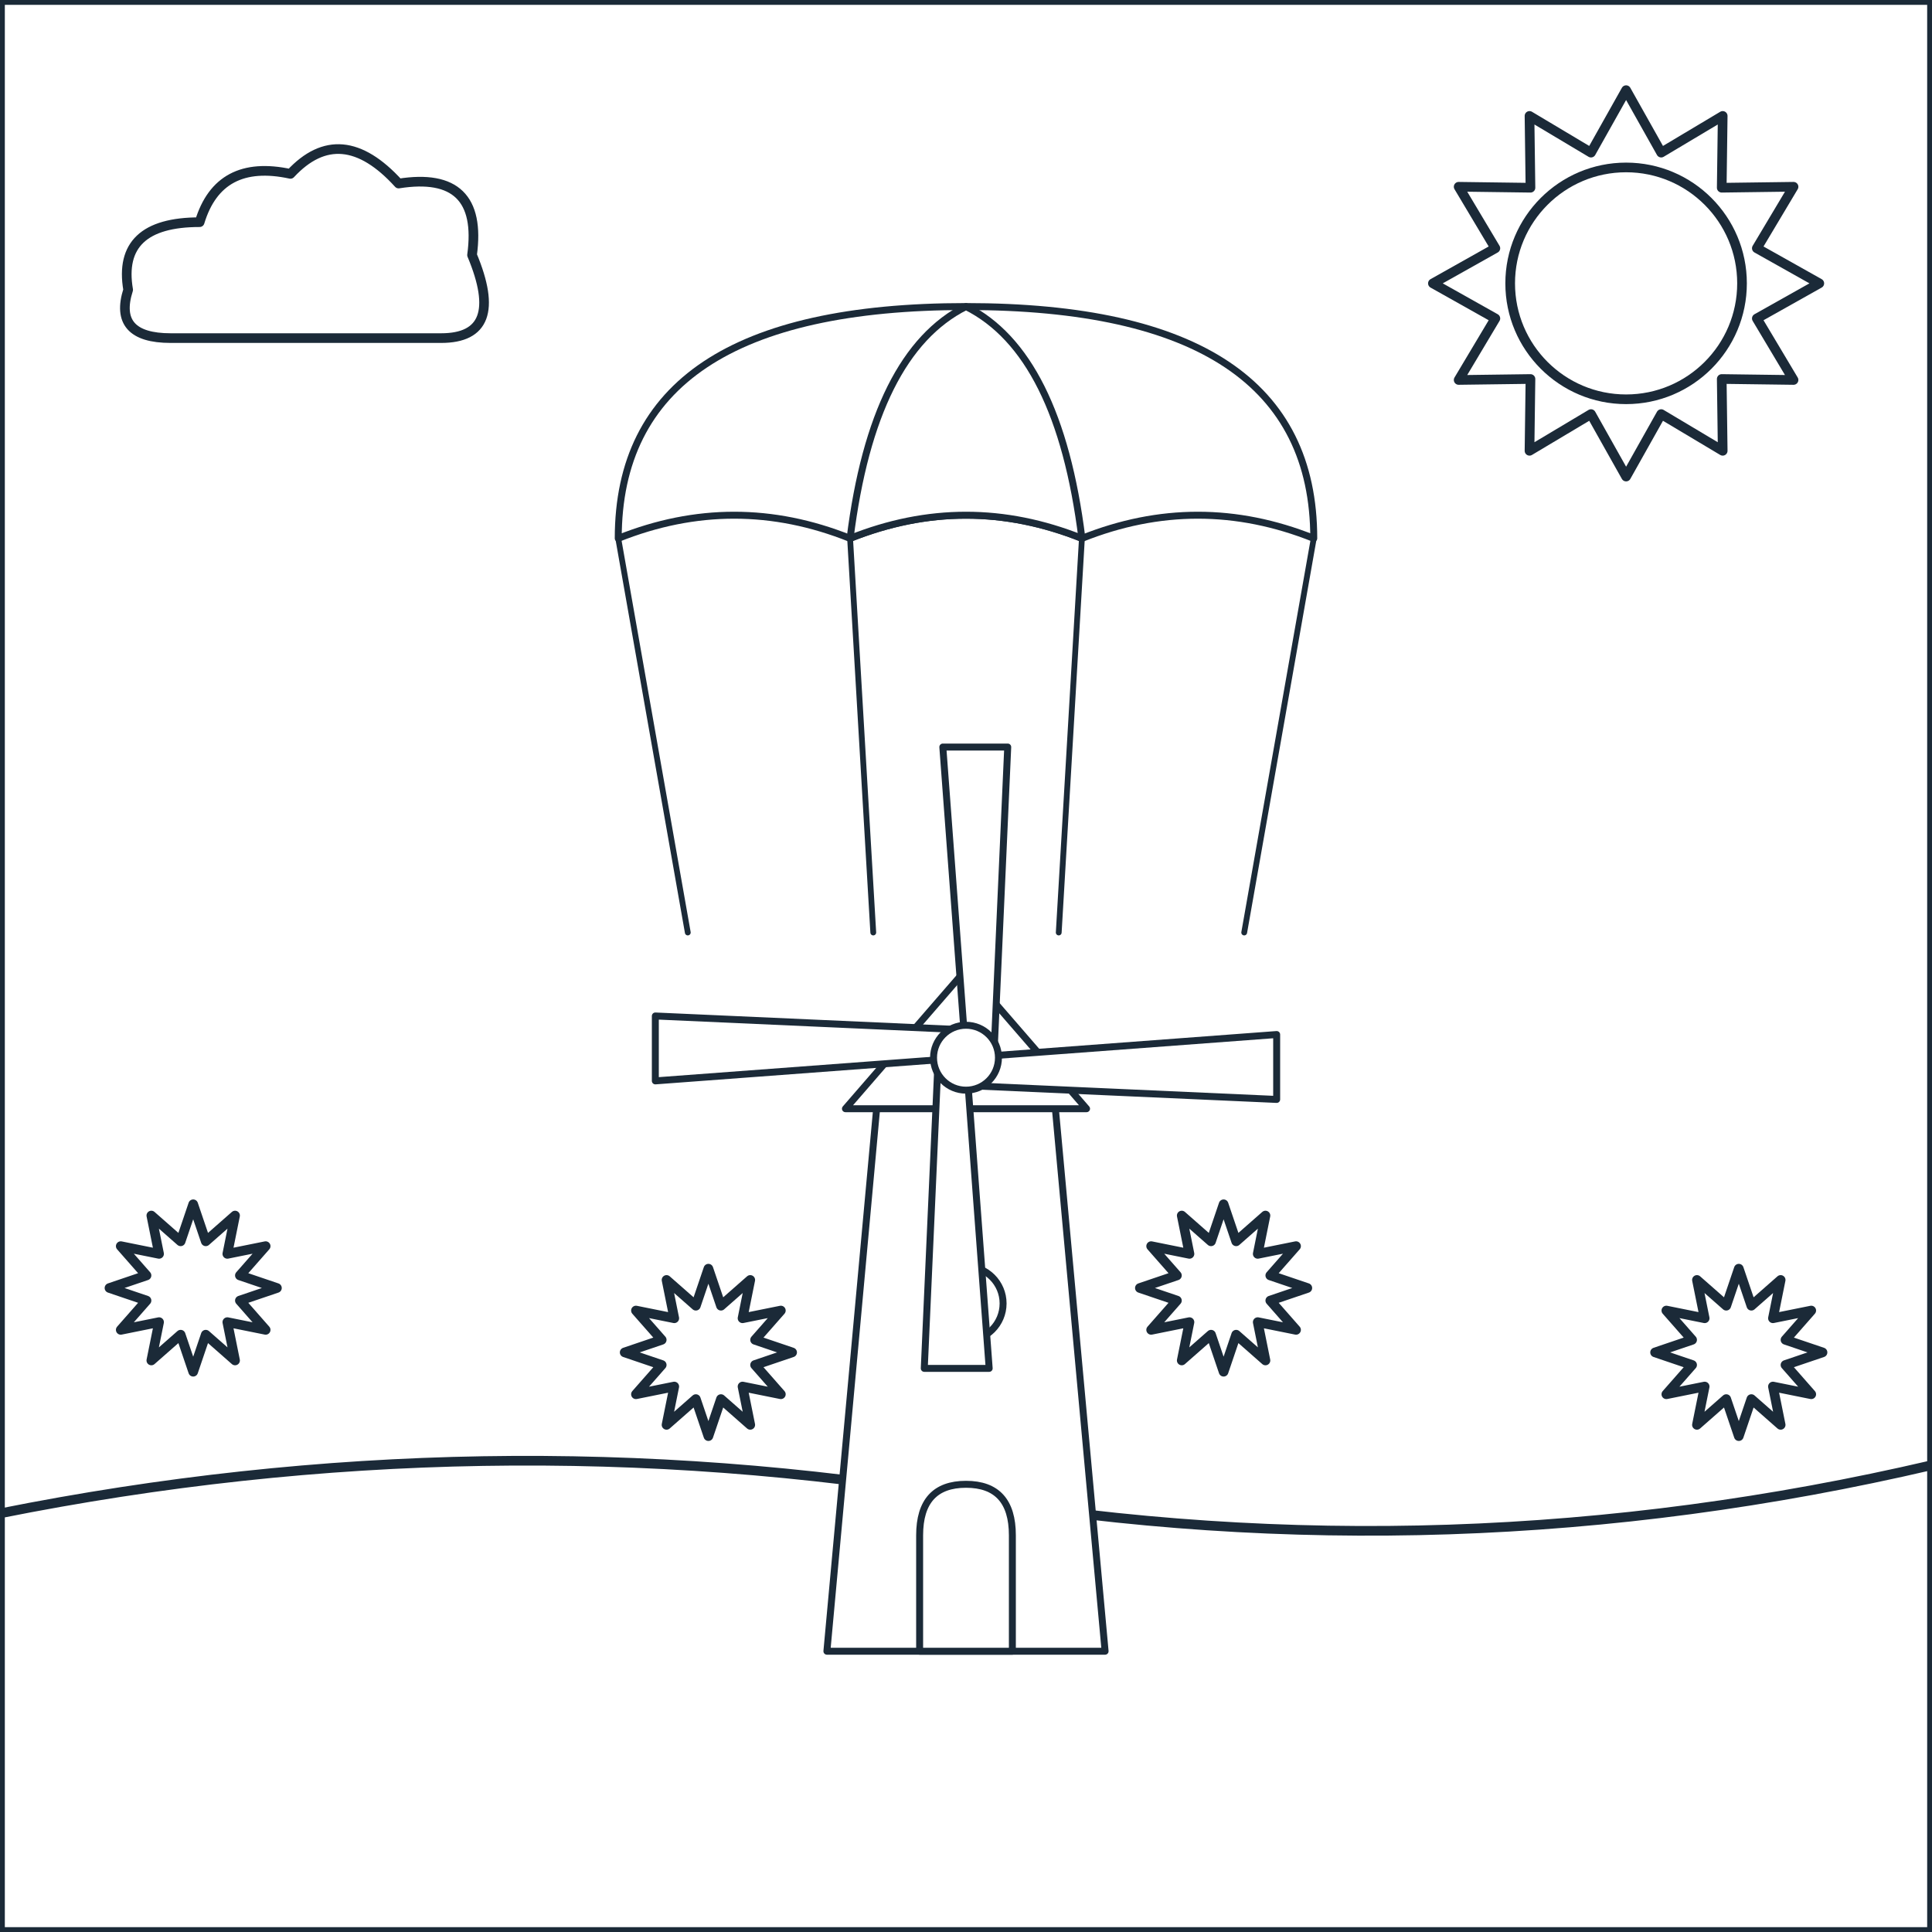
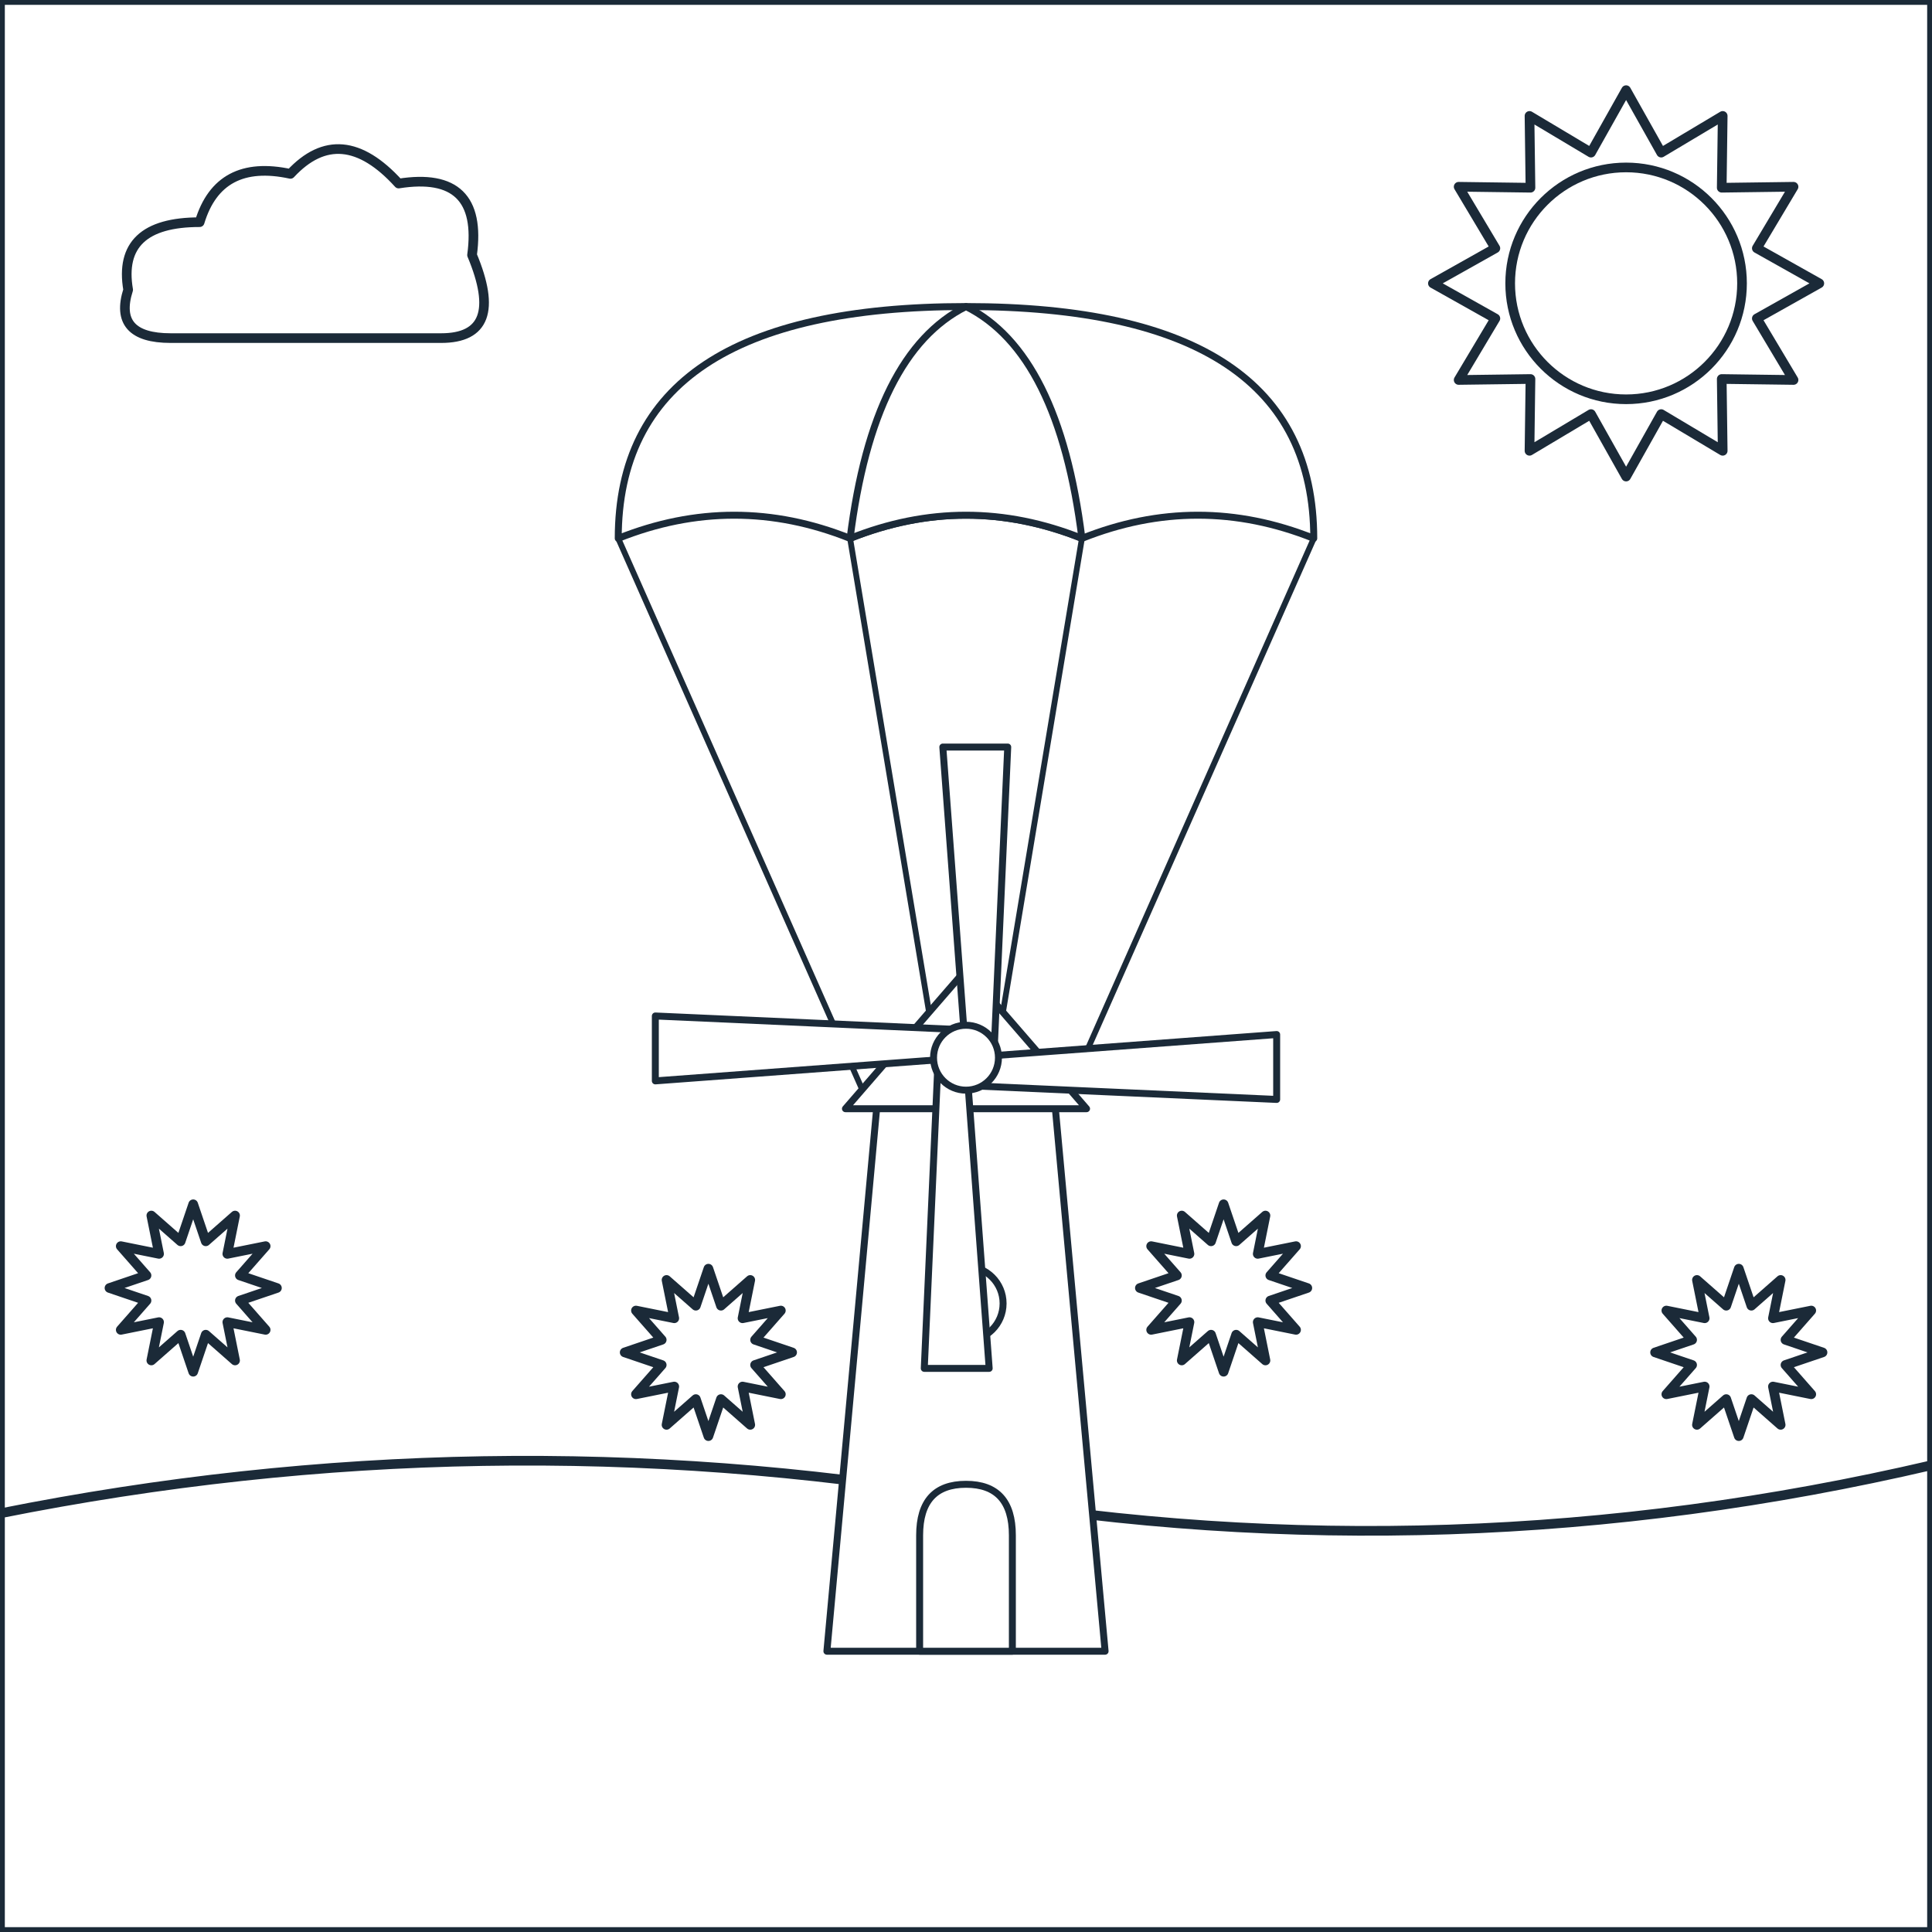
<svg xmlns="http://www.w3.org/2000/svg" viewBox="0 0 600 600" data-picture="coi-xay-gio--ha-canh-doi-co">
  <g class="scene-back">
    <rect x="0" y="0" width="600" height="600" rx="0" id="r-nen-troi" data-region="nen-troi" class="region" fill="#FFFFFF" stroke="#1B2A38" stroke-width="3" stroke-linejoin="round" />
    <polygon points="505,28 515.9,47.4 535,36 534.7,58.3 557,58 545.6,77.1 565,88 545.6,98.9 557,118 534.7,117.7 535,140 515.9,128.6 505,148 494.1,128.6 475,140 475.3,117.7 453,118 464.4,98.9 445,88 464.4,77.1 453,58 475.3,58.3 475,36 494.1,47.4" id="r-tia-nang" data-region="tia-nang" class="region" fill="#FFFFFF" stroke="#1B2A38" stroke-width="3" stroke-linejoin="round" />
    <ellipse cx="505" cy="88" rx="36" ry="36" id="r-mat-troi" data-region="mat-troi" class="region" fill="#FFFFFF" stroke="#1B2A38" stroke-width="3" stroke-linejoin="round" />
    <path d="M 53 105 Q 35 105 39.8 90 Q 36.2 69 62 69 Q 68 49.2 90.2 54 Q 105.8 37.2 123.8 57 Q 150.2 52.8 146.6 79.2 Q 157.4 105 137 105 Z" id="r-may-1" data-region="may-1" class="region" fill="#FFFFFF" stroke="#1B2A38" stroke-width="3" stroke-linejoin="round" />
    <polygon points="60,374 63.9,385.5 73,377.5 70.6,389.4 82.5,387 74.5,396.1 86,400 74.5,403.9 82.5,413 70.6,410.6 73,422.5 63.9,414.5 60,426 56.1,414.5 47,422.5 49.4,410.6 37.5,413 45.5,403.9 34,400 45.5,396.1 37.5,387 49.4,389.4 47,377.5 56.1,385.5" id="r-huong-duong-xa-1" data-region="huong-duong-xa-1" class="region" fill="#FFFFFF" stroke="#1B2A38" stroke-width="3" stroke-linejoin="round" />
    <polygon points="220,394 223.9,405.5 233,397.5 230.6,409.4 242.5,407 234.5,416.1 246,420 234.5,423.9 242.5,433 230.6,430.6 233,442.5 223.9,434.5 220,446 216.1,434.5 207,442.5 209.4,430.6 197.5,433 205.5,423.9 194,420 205.5,416.1 197.5,407 209.4,409.4 207,397.5 216.1,405.5" id="r-huong-duong-xa-2" data-region="huong-duong-xa-2" class="region" fill="#FFFFFF" stroke="#1B2A38" stroke-width="3" stroke-linejoin="round" />
    <polygon points="380,374 383.9,385.5 393,377.5 390.6,389.4 402.5,387 394.5,396.1 406,400 394.5,403.9 402.5,413 390.6,410.6 393,422.5 383.9,414.5 380,426 376.1,414.5 367,422.5 369.4,410.6 357.5,413 365.5,403.9 354,400 365.5,396.1 357.5,387 369.4,389.4 367,377.5 376.1,385.5" id="r-huong-duong-xa-3" data-region="huong-duong-xa-3" class="region" fill="#FFFFFF" stroke="#1B2A38" stroke-width="3" stroke-linejoin="round" />
    <polygon points="540,394 543.9,405.5 553,397.5 550.6,409.4 562.5,407 554.5,416.1 566,420 554.5,423.9 562.5,433 550.6,430.6 553,442.5 543.9,434.5 540,446 536.1,434.5 527,442.5 529.4,430.6 517.5,433 525.5,423.9 514,420 525.5,416.1 517.5,407 529.4,409.4 527,397.5 536.1,405.5" id="r-huong-duong-xa-4" data-region="huong-duong-xa-4" class="region" fill="#FFFFFF" stroke="#1B2A38" stroke-width="3" stroke-linejoin="round" />
    <path d="M 0 470 Q 150 440 300 465 Q 450 490 600 455 L 600 600 L 0 600 Z" id="r-nen-dat" data-region="nen-dat" class="region" fill="#FFFFFF" stroke="#1B2A38" stroke-width="3" stroke-linejoin="round" />
  </g>
  <g id="subject" class="subject anim-float" transform="translate(0 40) translate(300 480) scale(0.72) rotate(0) translate(-300 -480)">
    <path d="M 150 -10 Q 150 -110 300 -110 Q 450 -110 450 -10 Q 400 -30 350 -10 Q 300 -30 250 -10 Q 200 -30 150 -10 Z" id="r-du" data-region="du" class="region" fill="#FFFFFF" stroke="#1B2A38" stroke-width="3" stroke-linejoin="round" />
    <path d="M 250 -10 Q 260 -90 300 -110 Q 340 -90 350 -10 Q 300 -30 250 -10 Z" id="r-soc-du" data-region="soc-du" class="region" fill="#FFFFFF" stroke="#1B2A38" stroke-width="3" stroke-linejoin="round" />
    <g class="deco" pointer-events="none">
-       <path d="M 150 -10 L 180 160 M 450 -10 L 420 160 M 250 -10 L 260 160 M 350 -10 L 340 160" fill="none" stroke="#1B2A38" stroke-width="2.5" stroke-linecap="round" stroke-linejoin="round" />
+       <path d="M 150 -10 L 258 234 M 450 -10 L 342 234 M 250 -10 L 286 206 M 350 -10 L 314 206" fill="none" stroke="#1B2A38" stroke-width="2.5" stroke-linecap="round" stroke-linejoin="round" />
    </g>
    <polygon points="240,470 262,230 338,230 360,470" id="r-than-coi-xay" data-region="than-coi-xay" class="region" fill="#FFFFFF" stroke="#1B2A38" stroke-width="3" stroke-linejoin="round" />
    <polygon points="248,236 300,176 352,236" id="r-mai-coi-xay" data-region="mai-coi-xay" class="region" fill="#FFFFFF" stroke="#1B2A38" stroke-width="3" stroke-linejoin="round" />
    <path d="M 280 470 L 280 420 Q 280 398 300 398 Q 320 398 320 420 L 320 470 Z" id="r-cua-coi-xay" data-region="cua-coi-xay" class="region" fill="#FFFFFF" stroke="#1B2A38" stroke-width="3" stroke-linejoin="round" />
    <ellipse cx="300" cy="320" rx="16" ry="16" id="r-cua-so-coi-xay" data-region="cua-so-coi-xay" class="region" fill="#FFFFFF" stroke="#1B2A38" stroke-width="3" stroke-linejoin="round" />
    <polygon points="300,214 290,80 318,80 312,214" id="r-canh-quat-1" data-region="canh-quat-1" class="region" fill="#FFFFFF" stroke="#1B2A38" stroke-width="3" stroke-linejoin="round" />
    <polygon points="300,214 434,204 434,232 300,226" id="r-canh-quat-2" data-region="canh-quat-2" class="region" fill="#FFFFFF" stroke="#1B2A38" stroke-width="3" stroke-linejoin="round" />
    <polygon points="300,214 310,348 282,348 288,214" id="r-canh-quat-3" data-region="canh-quat-3" class="region" fill="#FFFFFF" stroke="#1B2A38" stroke-width="3" stroke-linejoin="round" />
    <polygon points="300,214 166,224 166,196 300,202" id="r-canh-quat-4" data-region="canh-quat-4" class="region" fill="#FFFFFF" stroke="#1B2A38" stroke-width="3" stroke-linejoin="round" />
    <ellipse cx="300" cy="214" rx="14" ry="14" id="r-truc-quat" data-region="truc-quat" class="region" fill="#FFFFFF" stroke="#1B2A38" stroke-width="3" stroke-linejoin="round" />
  </g>
  <g class="scene-front">

</g>
</svg>
